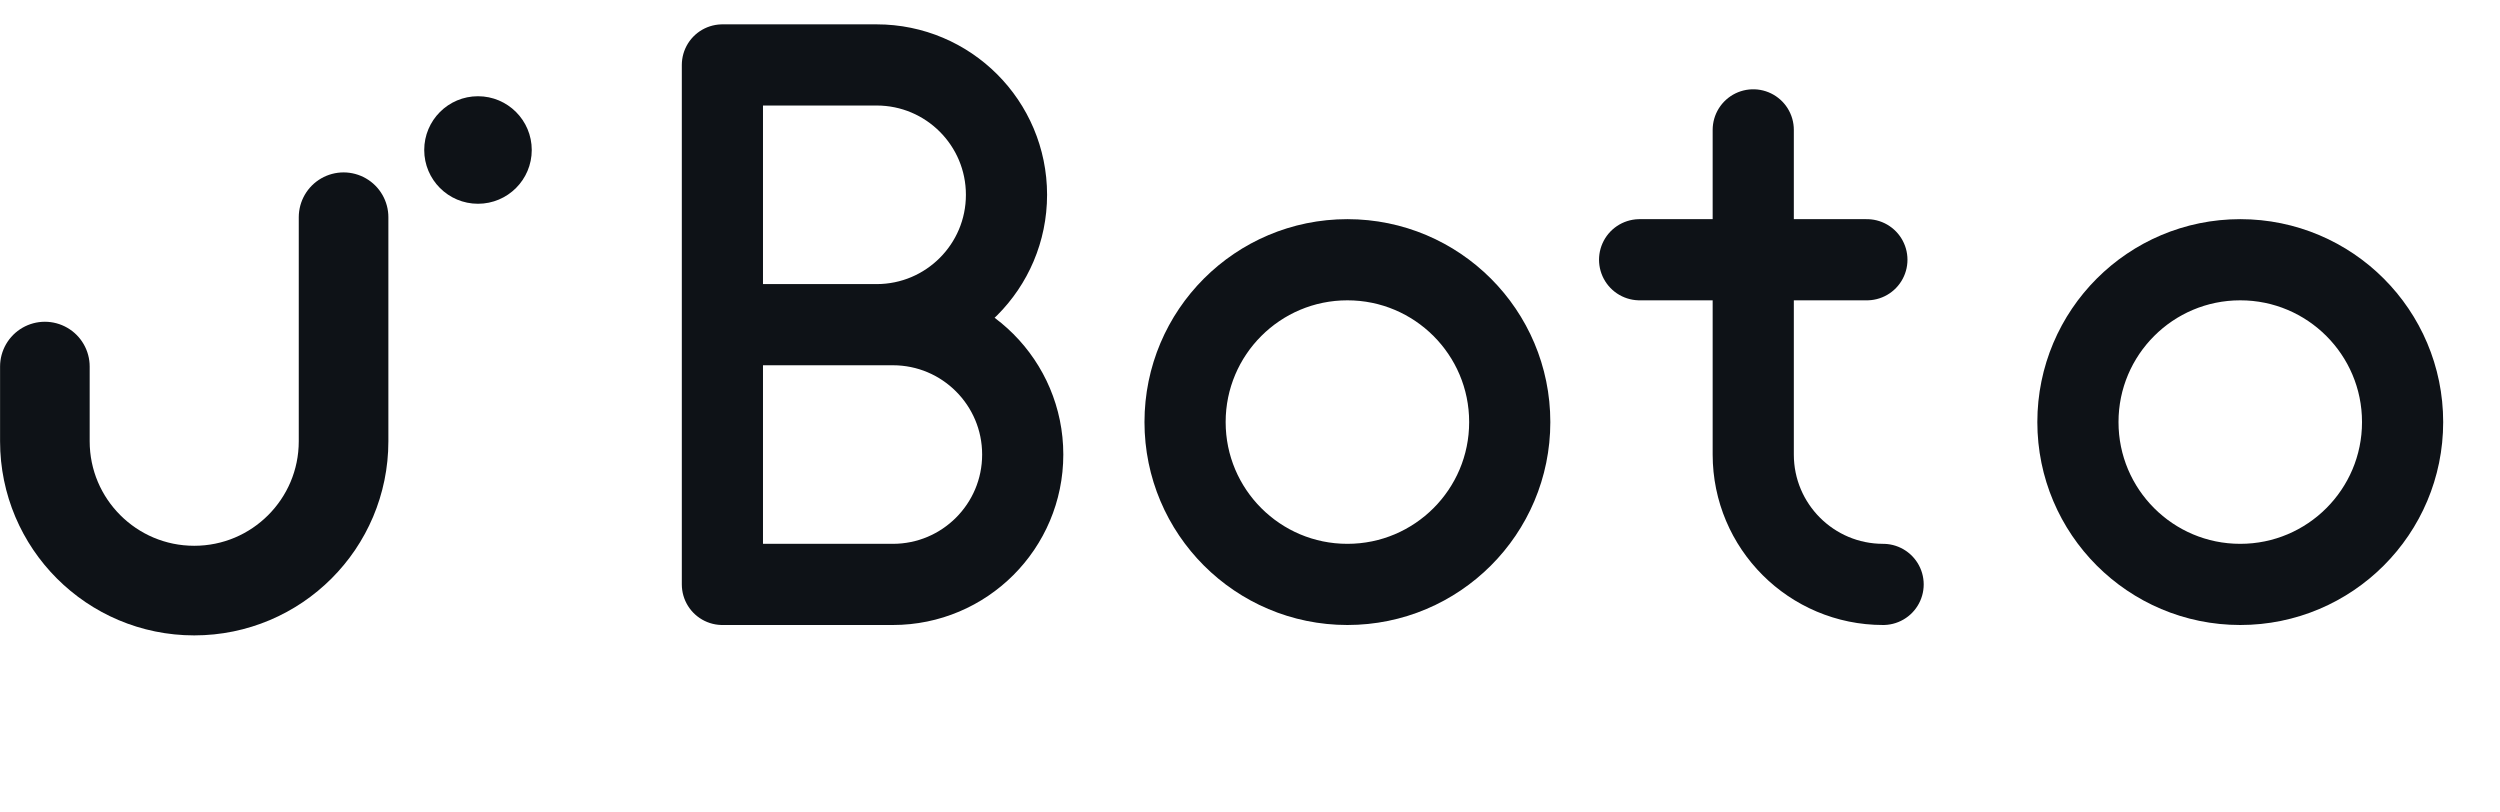
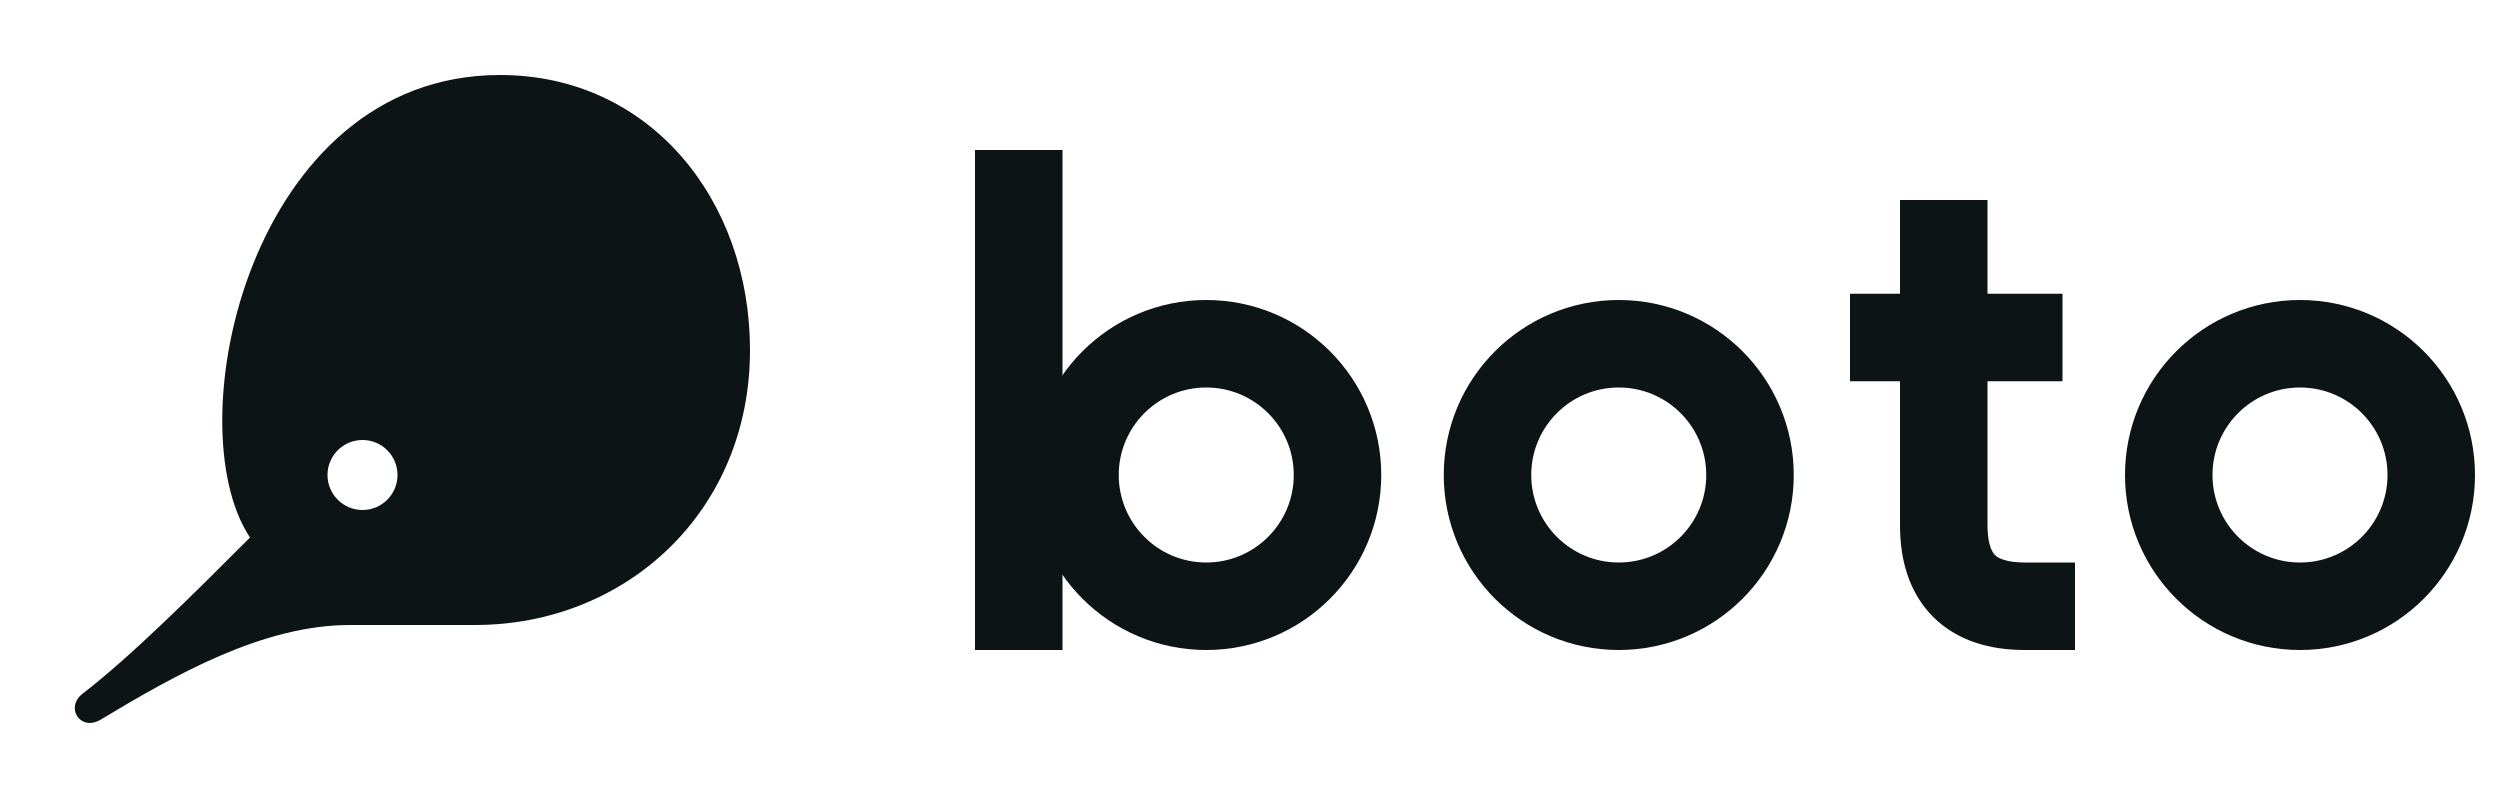
- <svg xmlns="http://www.w3.org/2000/svg" viewBox="0 4 154 50" role="img" aria-label="Boto">
-   <g transform="translate(-5.7 4.5) scale(.92)">
-     <path d="M9.2 24V29a10 10 0 0 0 20 0V14" fill="none" stroke="#0e1217" stroke-width="6" stroke-linecap="round" />
-     <circle cx="38.2" cy="9.5" r="3.6" fill="#0e1217" />
-   </g>
-   <g transform="translate(42 0)">
-     <g fill="none" stroke="#0e1217" stroke-width="5" stroke-linecap="round" stroke-linejoin="round">
-       <path d="M2.5 8V40H13a8 8 0 0 0 0-16H2.5M2.5 8H12a8 8 0 0 1 0 16" />
-       <circle cx="41" cy="30" r="10" />
-       <path d="M66 12V32a8 8 0 0 0 8 8M59 20H73" />
-       <circle cx="96" cy="30" r="10" />
-     </g>
+ <svg xmlns="http://www.w3.org/2000/svg" viewBox="0 0 200 64" width="200" height="64" role="img" aria-label="boto">
+   <path fill="#0c1416" fill-rule="evenodd" d="M20 43C14 34 20 6 40 6C52 6 60 16 60 28C60 41 50 50 38 50L28 50C21 50 14 54 8 57.6C6.4 58.5 5.2 56.6 6.6 55.5C10.5 52.5 15.5 47.5 20 43ZM26.2 38a2.8 2.8 0 1 0 5.6 0a2.8 2.8 0 1 0-5.6 0Z" />
+   <g transform="translate(78 12)" fill="none" stroke-width="7">
+     <rect x="0" y="0" width="7" height="40" fill="#0c1416" />
+     <circle cx="18.5" cy="26" r="10.5" stroke="#0c1416" />
+     <circle cx="51.5" cy="26" r="10.5" stroke="#0c1416" />
+     <path d="M77.5 4V30q0 6.5 6.5 6.5H88M70 15H87" stroke="#0c1416" />
+     <circle cx="106" cy="26" r="10.5" stroke="#0c1416" />
  </g>
</svg>
